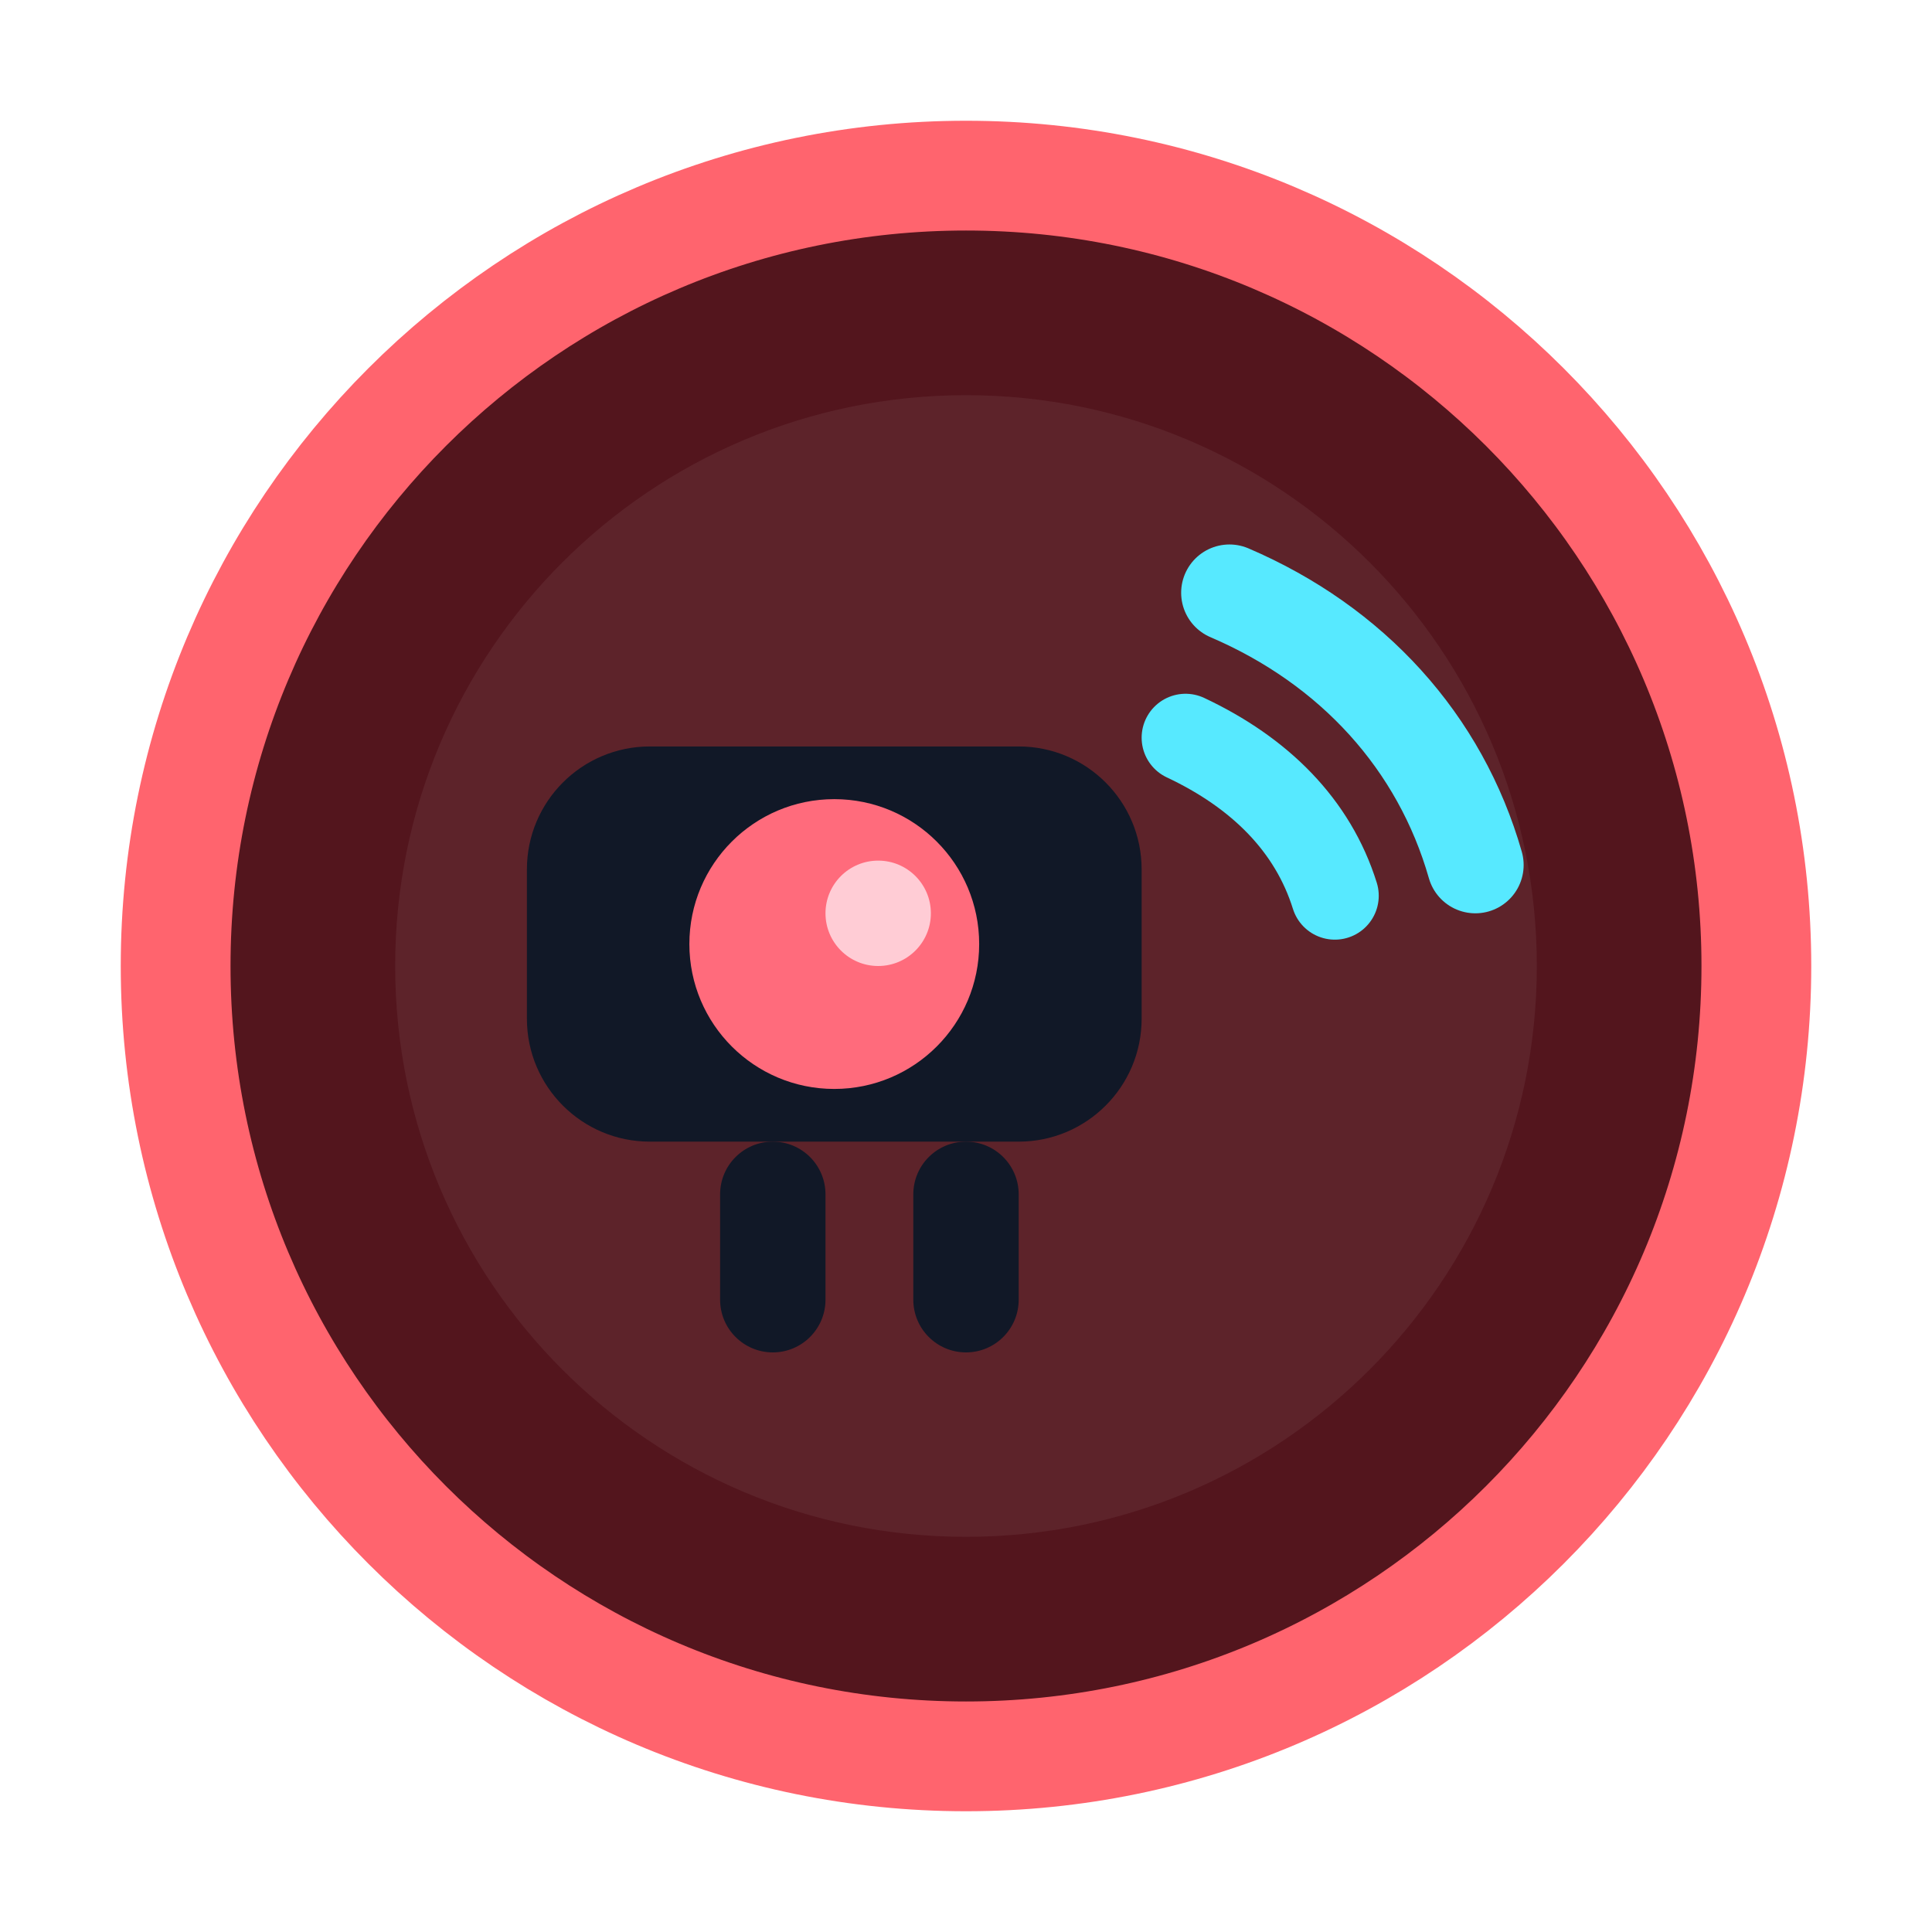
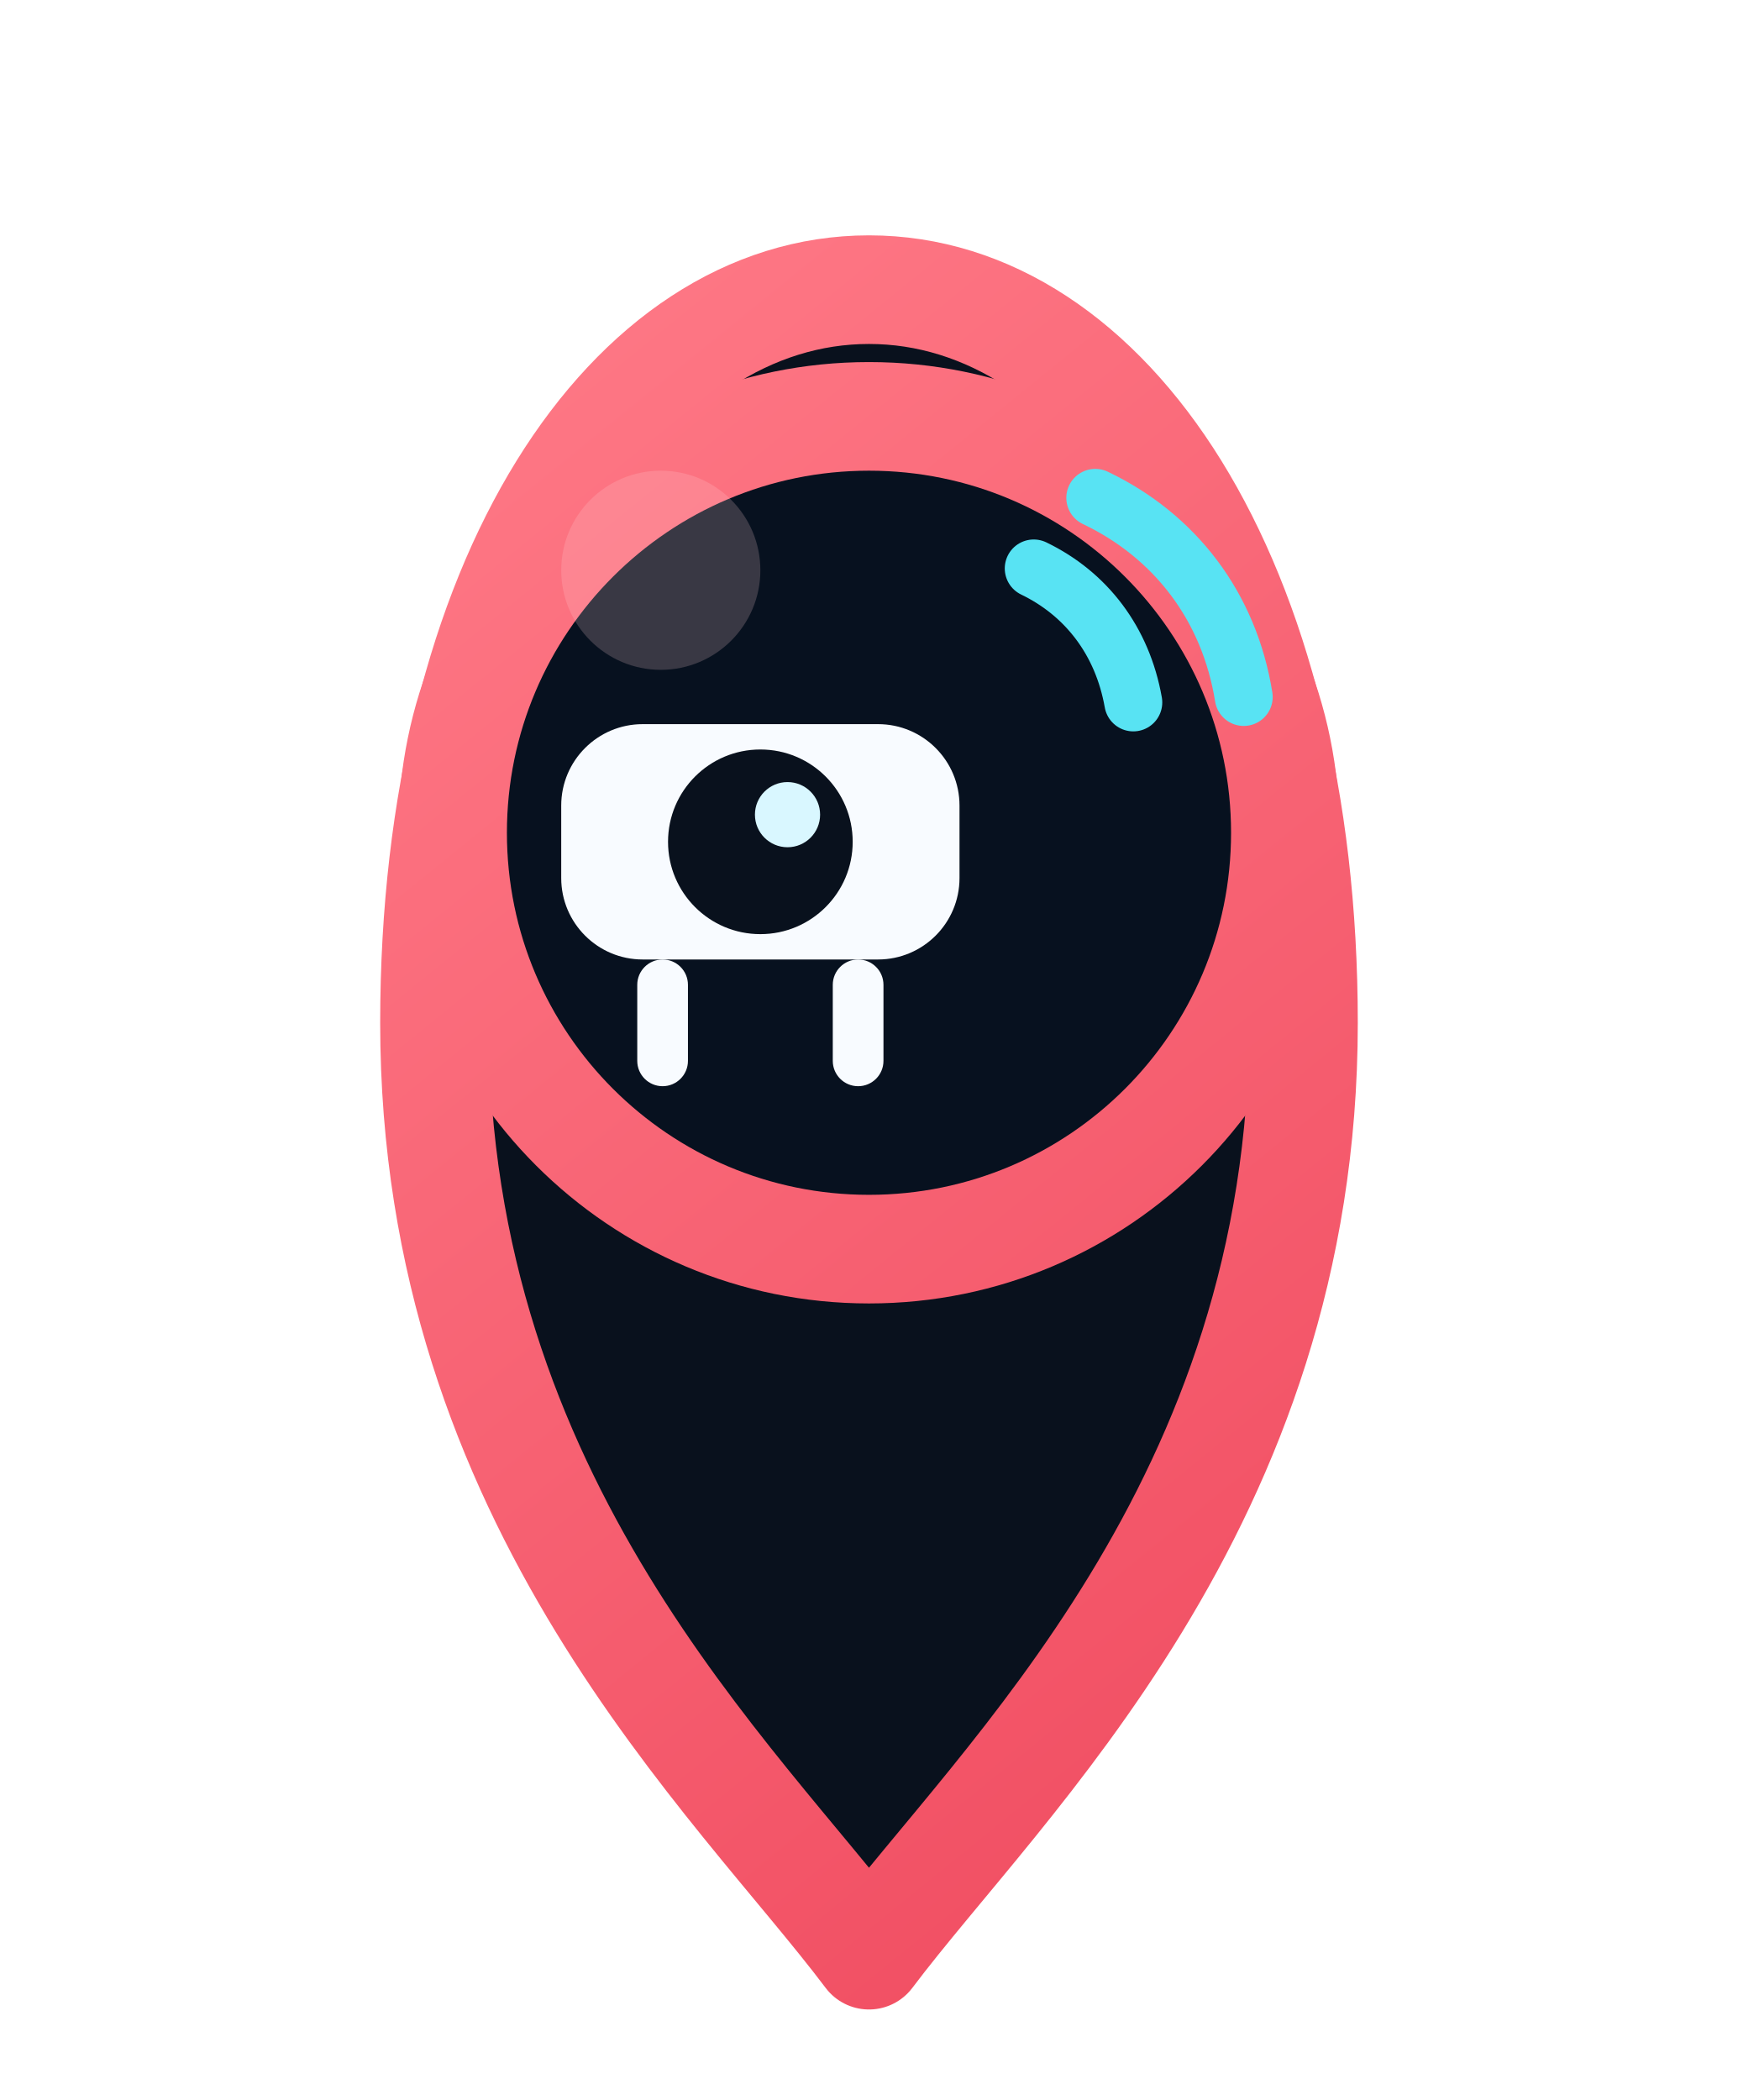
- <svg xmlns="http://www.w3.org/2000/svg" width="44" height="44" viewBox="0 0 44 44">
-   <circle cx="22" cy="22" r="18" fill="#53151D" />
-   <circle cx="22" cy="22" r="18" fill="none" stroke="#FF646E" stroke-width="2.5" />
-   <circle cx="22" cy="22" r="13" fill="rgba(255,255,255,0.06)" />
-   <rect x="12" y="17" width="14" height="9" rx="2.8" fill="#111827" />
-   <circle cx="19" cy="21.5" r="3.3" fill="#FF6B7C" />
-   <circle cx="20" cy="20.8" r="1.2" fill="#FFD7DF" opacity="0.9" />
-   <rect x="16.4" y="26" width="2.4" height="4.8" rx="1.2" fill="#111827" />
-   <rect x="20.8" y="26" width="2.4" height="4.8" rx="1.2" fill="#111827" />
-   <path d="M28 13.5c2.8 1.2 4.8 3.4 5.6 6.2" stroke="#57E9FF" stroke-width="2.2" stroke-linecap="round" fill="none" />
-   <path d="M27 16.8c1.7 0.8 2.9 2 3.4 3.6" stroke="#57E9FF" stroke-width="2" stroke-linecap="round" fill="none" />
+ <svg xmlns="http://www.w3.org/2000/svg" width="96" height="116" viewBox="0 0 96 116" fill="none">
+   <defs>
+     <linearGradient id="speedOuter" x1="18" y1="18" x2="78" y2="92" gradientUnits="userSpaceOnUse">
+       <stop stop-color="#FF7B88" />
+       <stop offset="1" stop-color="#F14F63" />
+     </linearGradient>
+   </defs>
+   <path d="M48 108C40.7 98.3 24 83.1 24 56.5C24 31.9 34.9 16 48 16C61.1 16 72 31.9 72 56.5C72 83.1 55.3 98.3 48 108Z" fill="#09111D" stroke="url(#speedOuter)" stroke-width="6" stroke-linejoin="round" />
+   <circle cx="48" cy="46" r="26" fill="url(#speedOuter)" />
+   <circle cx="48" cy="46" r="20" fill="#07111F" />
+   <circle cx="36.5" cy="31.5" r="5.5" fill="#FFD4DA" fill-opacity=".2" />
+   <path d="M60.5 27.5C64.9 29.6 67.9 33.5 68.7 38.5" stroke="#58E3F3" stroke-width="3.2" stroke-linecap="round" />
+   <path d="M57.1 31.4C60 32.8 62 35.4 62.6 38.8" stroke="#58E3F3" stroke-width="3.2" stroke-linecap="round" />
+   <rect x="31" y="40" width="22" height="13" rx="4.5" fill="#F8FBFF" />
+   <circle cx="42" cy="46.5" r="5.1" fill="#09111D" />
+   <circle cx="43.5" cy="45" r="1.8" fill="#D9F7FF" />
+   <rect x="35.2" y="53" width="2.8" height="7" rx="1.4" fill="#F8FBFF" />
+   <rect x="46" y="53" width="2.8" height="7" rx="1.4" fill="#F8FBFF" />
</svg>
